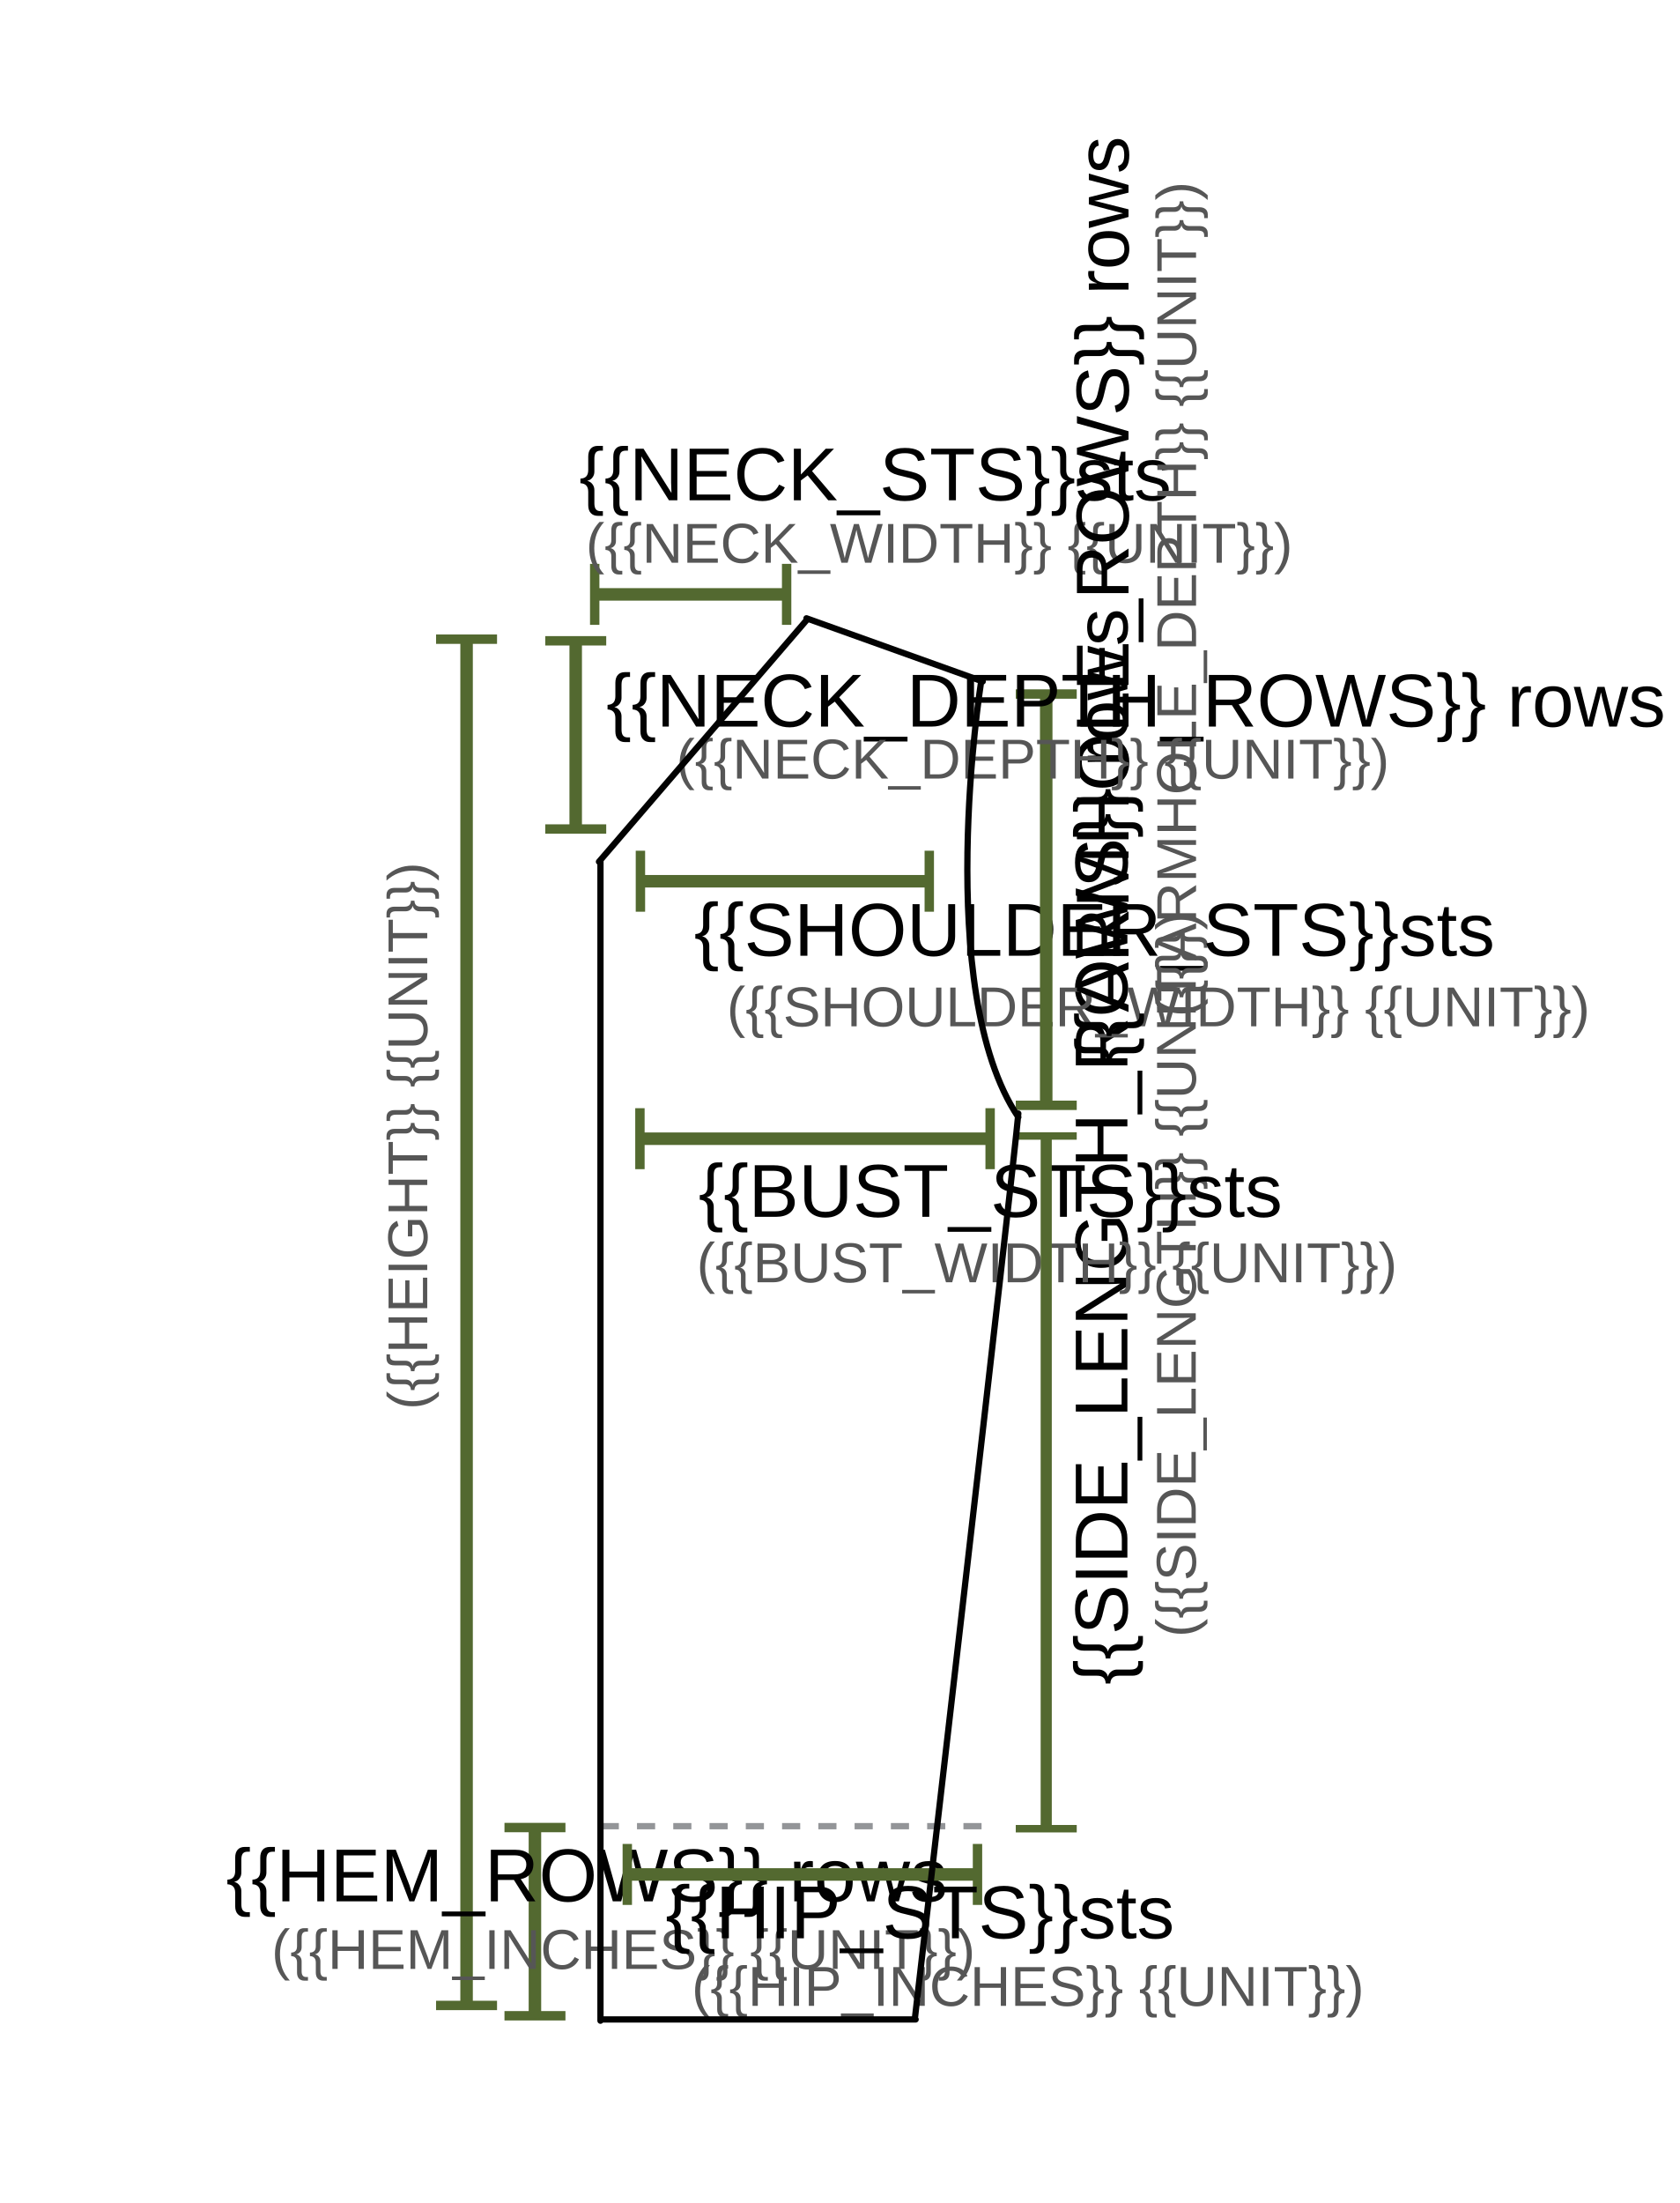
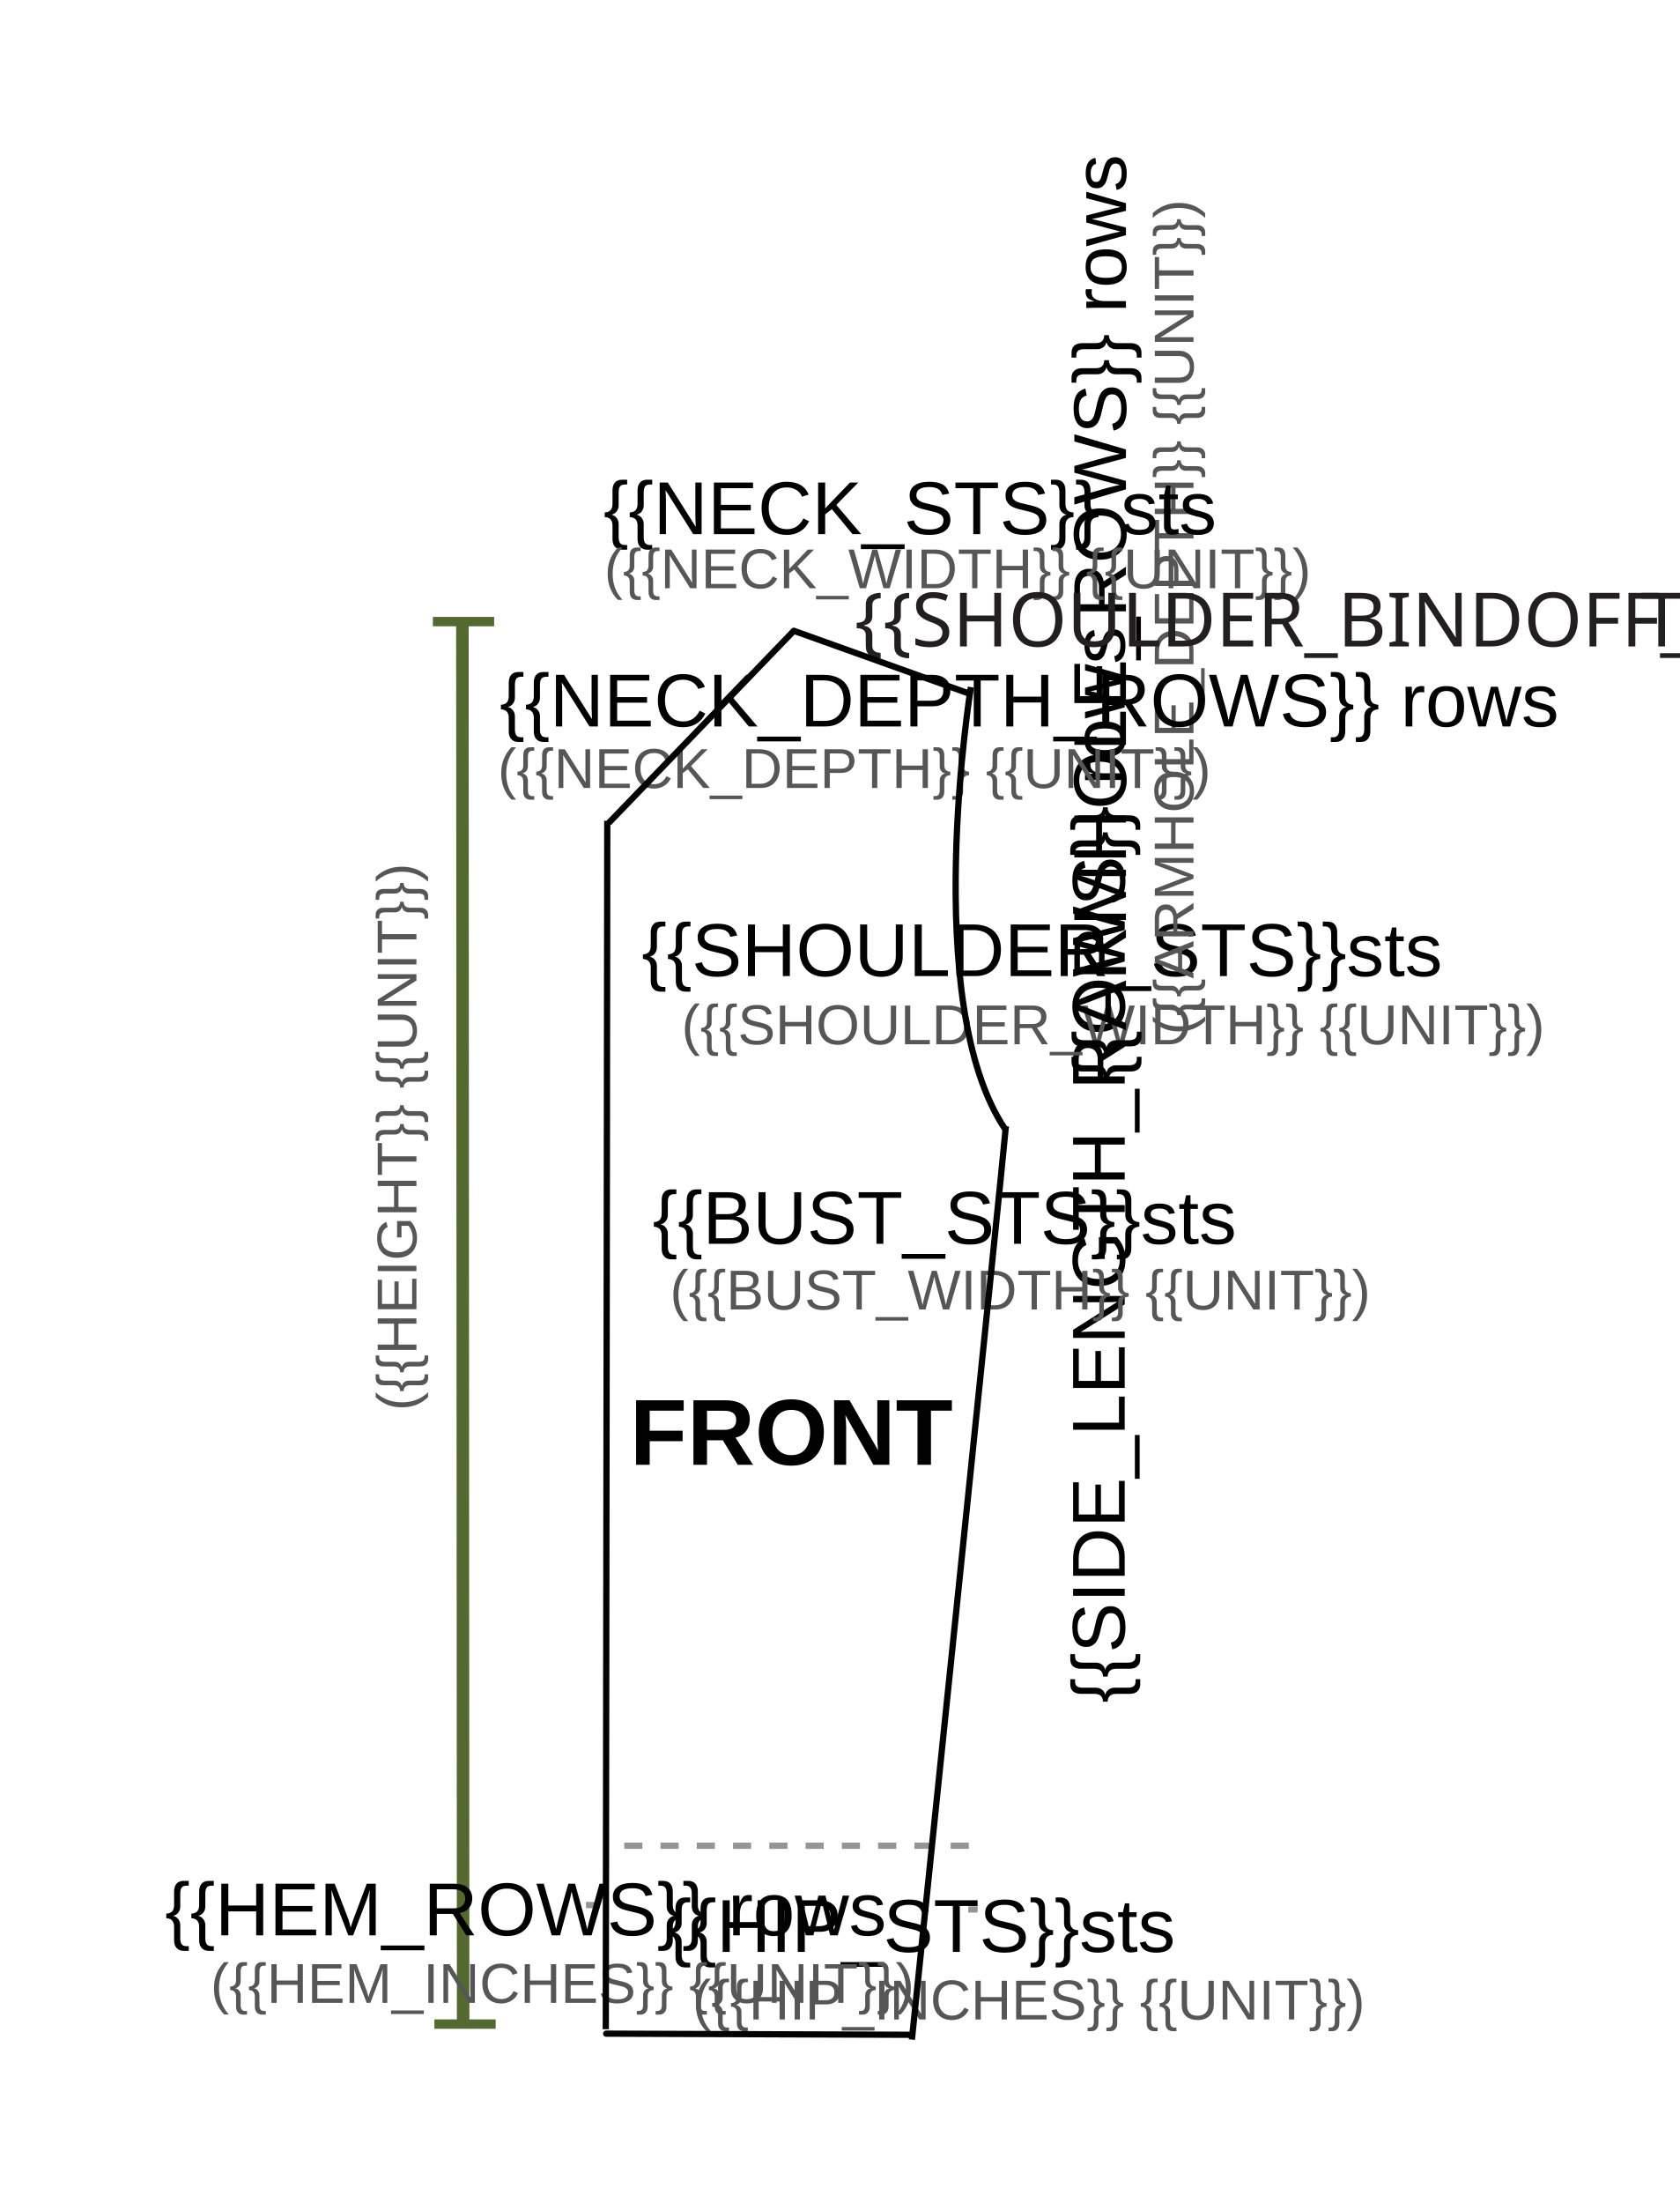
- <svg xmlns="http://www.w3.org/2000/svg" id="cardigan" width="3.73in" height="4.89in" viewBox="0 0 268.64 352.18">
-   <g id="cardi-measurement-layer">
-     <g id="NECK_DEPTH">
-       <line x1="85.54" y1="292.16" x2="85.54" y2="322.25" fill="none" stroke="#536930" stroke-miterlimit="10" stroke-width="2" />
-       <rect x="80.67" y="291.41" width="9.75" height="1.5" fill="#536930" />
-       <rect x="80.67" y="321.5" width="9.75" height="1.5" fill="#536930" />
-     </g>
+ <svg xmlns="http://www.w3.org/2000/svg" id="cardigans" width="3.73in" height="4.89in" viewBox="0 0 268.64 352.18">
+   <g id="PLACEHOLDERS_copy">
    <g isolation="isolate">
      <g isolation="isolate">
        <g isolation="isolate">
-           <text transform="translate(180.28 269.34) rotate(-90)" fill="#010101" font-family="ArialMT, Arial" font-size="12" isolation="isolate">
-             <tspan x="0" y="0">{{SIDE_LENGTH_ROWS}} rows</tspan>
-           </text>
-         </g>
-       </g>
-     </g>
+           <g isolation="isolate">
+             <g isolation="isolate">
+               <g isolation="isolate">
+                 <g isolation="isolate">
+                   <text transform="translate(179.85 272.24) rotate(-90)" fill="#010101" font-family="ArialMT, Arial" font-size="12" isolation="isolate">
+                     <tspan x="0" y="0">{{SIDE_LENGTH_ROWS}} rows</tspan>
+                   </text>
+                 </g>
+               </g>
+             </g>
+           </g>
+         </g>
+       </g>
+     </g>
+     <g id="HEIGHT_UNIT">
+       <g isolation="isolate">
+         <g isolation="isolate">
+           <g isolation="isolate">
+             <g isolation="isolate">
+               <g isolation="isolate">
+                 <g isolation="isolate">
+                   <g isolation="isolate">
+                     <text transform="translate(66.59 225.54) rotate(-90)" fill="#565656" font-family="ArialMT, Arial" font-size="9" isolation="isolate">
+                       <tspan x="0" y="0">({{HEIGHT}} {{UNIT}})</tspan>
+                     </text>
+                   </g>
+                 </g>
+               </g>
+             </g>
+           </g>
+         </g>
+       </g>
+     </g>
+     <g id="BUST_STS" isolation="isolate">
+       <g isolation="isolate">
+         <g isolation="isolate">
+           <g isolation="isolate">
+             <g isolation="isolate">
+               <g isolation="isolate">
+                 <g isolation="isolate">
+                   <g isolation="isolate">
+                     <text transform="translate(101.02 198.84)" fill="#010101" font-family="ArialMT, Arial" font-size="12" isolation="isolate">
+                       <tspan x="0" y="0" xml:space="preserve"> {{BUST_STS}}sts</tspan>
+                     </text>
+                   </g>
+                 </g>
+               </g>
+             </g>
+           </g>
+         </g>
+       </g>
+     </g>
+     <g id="BUST_UNIT">
+       <g isolation="isolate">
+         <g isolation="isolate">
+           <g isolation="isolate">
+             <g isolation="isolate">
+               <g isolation="isolate">
+                 <g isolation="isolate">
+                   <g isolation="isolate">
+                     <text transform="translate(107.12 209.34)" fill="#565656" font-family="ArialMT, Arial" font-size="9" isolation="isolate">
+                       <tspan x="0" y="0">({{BUST_WIDTH}} {{UNIT}})</tspan>
+                     </text>
+                   </g>
+                 </g>
+               </g>
+             </g>
+           </g>
+         </g>
+       </g>
+     </g>
+     <g id="CROSS_SHOULDER_UNIT">
+       <g isolation="isolate">
+         <g isolation="isolate">
+           <g isolation="isolate">
+             <g isolation="isolate">
+               <g isolation="isolate">
+                 <g isolation="isolate">
+                   <g isolation="isolate">
+                     <text transform="translate(108.97 166.94)" fill="#565656" font-family="ArialMT, Arial" font-size="9" isolation="isolate">
+                       <tspan x="0" y="0">({{SHOULDER_WIDTH}} {{UNIT}})</tspan>
+                     </text>
+                   </g>
+                 </g>
+               </g>
+             </g>
+           </g>
+         </g>
+       </g>
+     </g>
+     <g id="CROSS_SHOULDER_STS" isolation="isolate">
+       <g isolation="isolate">
+         <g isolation="isolate">
+           <g isolation="isolate">
+             <g isolation="isolate">
+               <g isolation="isolate">
+                 <g isolation="isolate">
+                   <g isolation="isolate">
+                     <text transform="translate(99.27 156.04)" fill="#010101" font-family="ArialMT, Arial" font-size="12" isolation="isolate">
+                       <tspan x="0" y="0" xml:space="preserve"> {{SHOULDER_STS}}sts</tspan>
+                     </text>
+                   </g>
+                 </g>
+               </g>
+             </g>
+           </g>
+         </g>
+       </g>
+     </g>
+     <g id="ARMHOLE" isolation="isolate">
+       <g isolation="isolate">
+         <g isolation="isolate">
+           <g isolation="isolate">
+             <g isolation="isolate">
+               <g isolation="isolate">
+                 <g isolation="isolate">
+                   <g isolation="isolate">
+                     <text transform="translate(180.05 172.74) rotate(-90)" fill="#010101" font-family="ArialMT, Arial" font-size="12" isolation="isolate">
+                       <tspan x="0" y="0">{{ARMHOLE_ROWS}} rows</tspan>
+                     </text>
+                   </g>
+                 </g>
+               </g>
+             </g>
+           </g>
+         </g>
+         <g isolation="isolate">
+           <g isolation="isolate">
+             <g isolation="isolate">
+               <g isolation="isolate">
+                 <g isolation="isolate">
+                   <g isolation="isolate">
+                     <text transform="translate(190.85 165.44) rotate(-90)" fill="#565656" font-family="ArialMT, Arial" font-size="9" isolation="isolate">
+                       <tspan x="0" y="0">({{ARMHOLE_DEPTH}} {{UNIT}})</tspan>
+                     </text>
+                   </g>
+                 </g>
+               </g>
+             </g>
+           </g>
+         </g>
+       </g>
+     </g>
+     <g id="HIP_MEASUREMENT" isolation="isolate">
+       <g isolation="isolate">
+         <g isolation="isolate">
+           <g isolation="isolate">
+             <g isolation="isolate">
+               <g isolation="isolate">
+                 <g isolation="isolate">
+                   <g isolation="isolate">
+                     <text transform="translate(103.23 312.04)" fill="#010101" font-family="ArialMT, Arial" font-size="12" isolation="isolate">
+                       <tspan x="0" y="0" xml:space="preserve"> {{HIP_STS}}sts</tspan>
+                     </text>
+                   </g>
+                 </g>
+               </g>
+             </g>
+           </g>
+         </g>
+         <g isolation="isolate">
+           <g isolation="isolate">
+             <g isolation="isolate">
+               <g isolation="isolate">
+                 <g isolation="isolate">
+                   <g isolation="isolate">
+                     <text transform="translate(103.23 322.84)" fill="#565656" font-family="ArialMT, Arial" font-size="9" isolation="isolate">
+                       <tspan x="0" y="0" xml:space="preserve">   ({{HIP_INCHES}} {{UNIT}})</tspan>
+                     </text>
+                   </g>
+                 </g>
+               </g>
+             </g>
+           </g>
+         </g>
+       </g>
+     </g>
+     <g id="NECK_DEPTH_ROWS" isolation="isolate">
+       <g isolation="isolate">
+         <g isolation="isolate">
+           <g isolation="isolate">
+             <g isolation="isolate">
+               <g isolation="isolate">
+                 <g isolation="isolate">
+                   <g isolation="isolate">
+                     <text transform="translate(79.9 116.13)" fill="#010101" font-family="ArialMT, Arial" font-size="12" isolation="isolate">
+                       <tspan x="0" y="0">{{NECK_DEPTH_ROWS}} rows</tspan>
+                     </text>
+                   </g>
+                 </g>
+               </g>
+             </g>
+           </g>
+         </g>
+       </g>
+     </g>
+     <g id="NECK_DEPTH_UNITS">
+       <g isolation="isolate">
+         <g isolation="isolate">
+           <g isolation="isolate">
+             <g isolation="isolate">
+               <g isolation="isolate">
+                 <g isolation="isolate">
+                   <g isolation="isolate">
+                     <text transform="translate(79.59 125.97)" fill="#565656" font-family="ArialMT, Arial" font-size="9" isolation="isolate">
+                       <tspan x="0" y="0">({{NECK_DEPTH}} {{UNIT}})</tspan>
+                     </text>
+                   </g>
+                 </g>
+               </g>
+             </g>
+           </g>
+         </g>
+       </g>
+     </g>
+     <g id="NECK_WIDTH_ROWS" isolation="isolate">
+       <g isolation="isolate">
+         <g isolation="isolate">
+           <g isolation="isolate">
+             <g isolation="isolate">
+               <g isolation="isolate">
+                 <g isolation="isolate">
+                   <g isolation="isolate">
+                     <text transform="translate(96.49 85.39)" fill="#010101" font-family="ArialMT, Arial" font-size="12" isolation="isolate">
+                       <tspan x="0" y="0">{{NECK_STS}} sts</tspan>
+                     </text>
+                   </g>
+                 </g>
+               </g>
+             </g>
+           </g>
+         </g>
+       </g>
+     </g>
+     <g id="NECK_WIDTH_UNITS">
+       <g isolation="isolate">
+         <g isolation="isolate">
+           <g isolation="isolate">
+             <g isolation="isolate">
+               <g isolation="isolate">
+                 <g isolation="isolate">
+                   <g isolation="isolate">
+                     <text transform="translate(96.61 94.04)" fill="#565656" font-family="ArialMT, Arial" font-size="9" isolation="isolate">
+                       <tspan x="0" y="0">({{NECK_WIDTH}} {{UNIT}})</tspan>
+                     </text>
+                   </g>
+                 </g>
+               </g>
+             </g>
+           </g>
+         </g>
+       </g>
+     </g>
+     <line x1="99.82" y1="295.07" x2="157.08" y2="295.07" fill="none" stroke="#939598" stroke-dasharray="2.9 2.9" stroke-miterlimit="10" />
+     <line x1="93.7" y1="304.55" x2="95.2" y2="304.55" fill="none" stroke="#939598" stroke-miterlimit="10" />
+     <line x1="154.83" y1="305.25" x2="156.33" y2="305.25" fill="none" stroke="#939598" stroke-miterlimit="10" />
+     <g id="HEIGHT_LINE">
+       <line x1="74.06" y1="323.92" x2="73.94" y2="99.25" fill="none" stroke="#536930" stroke-miterlimit="10" stroke-width="2" />
+       <rect x="69.46" y="322.83" width="9.8" height="1.5" fill="#536930" />
+       <rect x="69.22" y="98.62" width="9.8" height="1.5" fill="#536930" />
+     </g>
+     <g id="HEM_MEASUREMENT" isolation="isolate">
+       <g isolation="isolate">
+         <g isolation="isolate">
+           <g isolation="isolate">
+             <g isolation="isolate">
+               <g isolation="isolate">
+                 <g isolation="isolate">
+                   <g isolation="isolate">
+                     <text transform="translate(23.05 309.39)" fill="#010101" font-family="ArialMT, Arial" font-size="12" isolation="isolate">
+                       <tspan x="0" y="0" xml:space="preserve"> {{HEM_ROWS}} rows</tspan>
+                     </text>
+                   </g>
+                 </g>
+               </g>
+             </g>
+           </g>
+         </g>
+         <g isolation="isolate">
+           <g isolation="isolate">
+             <g isolation="isolate">
+               <g isolation="isolate">
+                 <g isolation="isolate">
+                   <g isolation="isolate">
+                     <text transform="translate(18.65 320.19)" fill="#565656" font-family="ArialMT, Arial" font-size="9" isolation="isolate">
+                       <tspan x="0" y="0" xml:space="preserve">      ({{HEM_INCHES}} {{UNIT}})</tspan>
+                     </text>
+                   </g>
+                 </g>
+               </g>
+             </g>
+           </g>
+         </g>
+       </g>
+     </g>
+     <text transform="translate(136.65 103.34)" fill="#231f20" font-family="MyriadPro-Regular, 'Myriad Pro'" font-size="12">
+       <tspan x="0" y="0">{{SHOULDER_BINDOFF_S</tspan>
+       <tspan x="125.73" y="0" letter-spacing="0em">T</tspan>
+       <tspan x="131.63" y="0">S}} sts</tspan>
+     </text>
+   </g>
+   <g id="bodies_copy">
    <g isolation="isolate">
      <g isolation="isolate">
        <g isolation="isolate">
-           <text transform="translate(191.21 261.74) rotate(-90)" fill="#565656" font-family="ArialMT, Arial" font-size="9" isolation="isolate">
-             <tspan x="0" y="0">({{SIDE_LENGTH}} {{UNIT}})</tspan>
-           </text>
-         </g>
-       </g>
-     </g>
-     <g id="NECKWIDTH">
-       <line x1="95.1" y1="95.02" x2="125.79" y2="95.02" fill="none" stroke="#536930" stroke-miterlimit="10" stroke-width="2" />
-       <rect x="94.35" y="90.14" width="1.5" height="9.75" fill="#536930" />
-       <rect x="125.04" y="90.14" width="1.5" height="9.75" fill="#536930" />
-     </g>
-     <g id="HEIGHT_LINE">
-       <line x1="74.61" y1="320.6" x2="74.61" y2="102.18" fill="none" stroke="#536930" stroke-miterlimit="10" stroke-width="2" />
-       <rect x="69.73" y="319.85" width="9.75" height="1.5" fill="#536930" />
-       <rect x="69.73" y="101.43" width="9.75" height="1.5" fill="#536930" />
-     </g>
-     <g id="HEIGHT_UNIT">
-       <g isolation="isolate">
-         <g isolation="isolate">
-           <g isolation="isolate">
-             <text transform="translate(68.32 225.37) rotate(-90)" fill="#565656" font-family="ArialMT, Arial" font-size="9" isolation="isolate">
-               <tspan x="0" y="0">({{HEIGHT}} {{UNIT}})</tspan>
-             </text>
-           </g>
-         </g>
-       </g>
-     </g>
-     <g id="BUST_STS" isolation="isolate">
-       <g isolation="isolate">
-         <g isolation="isolate">
-           <g isolation="isolate">
-             <text transform="translate(108.36 194.53)" fill="#010101" font-family="ArialMT, Arial" font-size="12" isolation="isolate">
-               <tspan x="0" y="0" xml:space="preserve"> {{BUST_STS}}sts</tspan>
-             </text>
-           </g>
-         </g>
-       </g>
-     </g>
-     <g id="BUST_STS-2" isolation="isolate">
-       <g isolation="isolate">
-         <g isolation="isolate">
-           <g isolation="isolate">
-             <text transform="translate(32.82 303.96)" fill="#010101" font-family="ArialMT, Arial" font-size="12" isolation="isolate">
-               <tspan x="0" y="0" xml:space="preserve"> {{HEM_ROWS}} rows</tspan>
-             </text>
-           </g>
-         </g>
-         <g isolation="isolate">
-           <g isolation="isolate">
-             <text transform="translate(28.4 314.76)" fill="#565656" font-family="ArialMT, Arial" font-size="9" isolation="isolate">
-               <tspan x="0" y="0" xml:space="preserve">      ({{HEM_INCHES}} {{UNIT}})</tspan>
-             </text>
-           </g>
-         </g>
-       </g>
-     </g>
-     <g id="BUST_UNIT">
-       <g isolation="isolate">
-         <g isolation="isolate">
-           <g isolation="isolate">
-             <text transform="translate(111.39 204.99)" fill="#565656" font-family="ArialMT, Arial" font-size="9" isolation="isolate">
-               <tspan x="0" y="0">({{BUST_WIDTH}} {{UNIT}})</tspan>
-             </text>
-           </g>
-         </g>
-       </g>
-     </g>
-     <g id="BUST_LINE">
-       <line x1="102.33" y1="182.04" x2="158.33" y2="182.04" fill="none" stroke="#536930" stroke-miterlimit="10" stroke-width="2" />
-       <rect x="101.58" y="177.16" width="1.5" height="9.75" fill="#536930" />
-       <rect x="157.58" y="177.16" width="1.5" height="9.75" fill="#536930" />
-     </g>
-     <g id="BUST_LINE-2">
-       <line x1="100.31" y1="299.66" x2="156.31" y2="299.66" fill="none" stroke="#536930" stroke-miterlimit="10" stroke-width="2" />
-       <rect x="99.56" y="294.78" width="1.5" height="9.75" fill="#536930" />
-       <rect x="155.56" y="294.78" width="1.5" height="9.75" fill="#536930" />
-     </g>
-     <g id="CROSS_SHOULDER_UNIT">
-       <g isolation="isolate">
-         <g isolation="isolate">
-           <g isolation="isolate">
-             <text transform="translate(116.21 164.07)" fill="#565656" font-family="ArialMT, Arial" font-size="9" isolation="isolate">
-               <tspan x="0" y="0">({{SHOULDER_WIDTH}} {{UNIT}})</tspan>
-             </text>
-           </g>
-         </g>
-       </g>
-     </g>
-     <g id="CROSS_SHOULDER_STS" isolation="isolate">
-       <g isolation="isolate">
-         <g isolation="isolate">
-           <g isolation="isolate">
-             <text transform="translate(107.65 152.79)" fill="#010101" font-family="ArialMT, Arial" font-size="12" isolation="isolate">
-               <tspan x="0" y="0" xml:space="preserve"> {{SHOULDER_STS}}sts</tspan>
-             </text>
-           </g>
-         </g>
-       </g>
-     </g>
-     <g id="CROSS_SHOULDER">
-       <line x1="102.41" y1="140.88" x2="148.6" y2="140.88" fill="none" stroke="#536930" stroke-miterlimit="10" stroke-width="2" />
-       <rect x="101.66" y="136" width="1.5" height="9.75" fill="#536930" />
-       <rect x="147.85" y="136" width="1.5" height="9.75" fill="#536930" />
-     </g>
-     <g id="NECK_WIDTH_STS" isolation="isolate">
-       <g isolation="isolate">
-         <g isolation="isolate">
-           <g isolation="isolate">
-             <text transform="translate(92.61 79.98)" fill="#010101" font-family="ArialMT, Arial" font-size="12" isolation="isolate">
-               <tspan x="0" y="0">{{NECK_STS}}sts</tspan>
-             </text>
-           </g>
-         </g>
-       </g>
-     </g>
-     <g id="NECK_WIDTH_UNITS">
-       <g isolation="isolate">
-         <g isolation="isolate">
-           <g isolation="isolate">
-             <text transform="translate(93.67 89.96)" fill="#565656" font-family="ArialMT, Arial" font-size="9" isolation="isolate">
-               <tspan x="0" y="0">({{NECK_WIDTH}} {{UNIT}})</tspan>
-             </text>
-           </g>
-         </g>
-       </g>
-     </g>
-     <g id="NECK_DEPTH-2">
-       <line x1="92.06" y1="102.44" x2="92.06" y2="132.53" fill="none" stroke="#536930" stroke-miterlimit="10" stroke-width="2" />
-       <rect x="87.19" y="101.69" width="9.75" height="1.5" fill="#536930" />
-       <rect x="87.19" y="131.78" width="9.75" height="1.5" fill="#536930" />
-     </g>
-     <g id="ARMHOLE_LINE">
-       <line x1="167.3" y1="110.95" x2="167.3" y2="176.7" fill="none" stroke="#536930" stroke-miterlimit="10" stroke-width="2" />
-       <rect x="162.43" y="110.2" width="9.75" height="1.5" fill="#536930" />
-       <rect x="162.43" y="175.95" width="9.75" height="1.5" fill="#536930" />
-     </g>
-     <g id="ARMHOLE" isolation="isolate">
-       <g isolation="isolate">
-         <g isolation="isolate">
-           <g isolation="isolate">
-             <text transform="translate(180.46 169.83) rotate(-90)" fill="#010101" font-family="ArialMT, Arial" font-size="12" isolation="isolate">
-               <tspan x="0" y="0">{{ARMHOLE_ROWS}} rows</tspan>
-             </text>
-           </g>
-         </g>
-         <g isolation="isolate">
-           <g isolation="isolate">
-             <text transform="translate(191.26 162.58) rotate(-90)" fill="#565656" font-family="ArialMT, Arial" font-size="9" isolation="isolate">
-               <tspan x="0" y="0">({{ARMHOLE_DEPTH}} {{UNIT}})</tspan>
-             </text>
-           </g>
-         </g>
-       </g>
-     </g>
-     <g id="SIDE_SEAM">
-       <line x1="167.3" y1="181.61" x2="167.3" y2="292.35" fill="none" stroke="#536930" stroke-miterlimit="10" stroke-width="1.78" />
-       <rect x="162.43" y="181.01" width="9.75" height="1.19" fill="#536930" />
-       <rect x="162.43" y="291.75" width="9.75" height="1.19" fill="#536930" />
-     </g>
-     <g id="BUST_STS-3" isolation="isolate">
-       <g isolation="isolate">
-         <g isolation="isolate">
-           <g isolation="isolate">
-             <text transform="translate(103.09 309.86)" fill="#010101" font-family="ArialMT, Arial" font-size="12" isolation="isolate">
-               <tspan x="0" y="0" xml:space="preserve"> {{HIP_STS}}sts</tspan>
-             </text>
-           </g>
-         </g>
-         <g isolation="isolate">
-           <g isolation="isolate">
-             <text transform="translate(103.09 320.66)" fill="#565656" font-family="ArialMT, Arial" font-size="9" isolation="isolate">
-               <tspan x="0" y="0" xml:space="preserve">   ({{HIP_INCHES}} {{UNIT}})</tspan>
-             </text>
-           </g>
-         </g>
-       </g>
-     </g>
-     <g id="NECK_DEPTH_ROWS" isolation="isolate">
-       <g isolation="isolate">
-         <g isolation="isolate">
-           <g isolation="isolate">
-             <text transform="translate(96.95 116.15)" fill="#010101" font-family="ArialMT, Arial" font-size="12" isolation="isolate">
-               <tspan x="0" y="0">{{NECK_DEPTH_ROWS}} rows</tspan>
-             </text>
-           </g>
-         </g>
-       </g>
-     </g>
-     <g id="NECK_DEPTH_UNITS">
-       <g isolation="isolate">
-         <g isolation="isolate">
-           <g isolation="isolate">
-             <text transform="translate(108.12 124.46)" fill="#565656" font-family="ArialMT, Arial" font-size="9" isolation="isolate">
-               <tspan x="0" y="0">({{NECK_DEPTH}} {{UNIT}})</tspan>
-             </text>
-           </g>
-         </g>
-       </g>
-     </g>
-     <line x1="96.06" y1="291.94" x2="158.97" y2="291.94" fill="none" stroke="#939598" stroke-dasharray="2.9 2.9" stroke-miterlimit="10" />
+           <g isolation="isolate">
+             <g isolation="isolate">
+               <g isolation="isolate">
+                 <g isolation="isolate">
+                   <text transform="translate(100.72 234.17)" fill="#010101" font-family="Arial-BoldMT, Arial" font-size="15" font-weight="700" isolation="isolate">
+                     <tspan x="0" y="0">FRONT</tspan>
+                   </text>
+                 </g>
+               </g>
+             </g>
+           </g>
+         </g>
+       </g>
+     </g>
  </g>
-   <g id="cardi_V">
-     <g id="shaped_v">
-       <path id="ROUND_BODY" d="M96.02,322.84h50.4M162.84,178.01c-.76,8.91-16.55,144.74-16.55,144.74M156.85,109.25s-7.71,48.97,5.99,69.34M95.78,137.76l33.16-38.58M157.15,108.94l-28.19-10.1M96.02,137.52v185.52" fill="none" stroke="#020202" stroke-linecap="round" stroke-linejoin="round" />
-     </g>
+   <g id="cardi">
+     <g id="cardi_shaped_V">
+       <g id="back">
+         <line x1="96.93" y1="325.11" x2="145.76" y2="325.29" fill="none" stroke="#020202" stroke-linecap="round" stroke-linejoin="round" />
+         <path d="M160.85,180.04c-.8,8.9-15.03,146.02-15.03,146.02" fill="none" stroke="#020202" />
+         <path d="M155.25,109.84s-8.2,50.4,5.5,70.7" fill="none" stroke="#020202" stroke-linejoin="round" />
+         <path d="M97.34,131.56l29.6-30.72,28.2,10.1" fill="none" stroke="#020202" stroke-linejoin="round" />
+       </g>
+     </g>
+     <line x1="97.11" y1="131.21" x2="96.87" y2="324.4" fill="none" stroke="#020202" />
  </g>
</svg>
